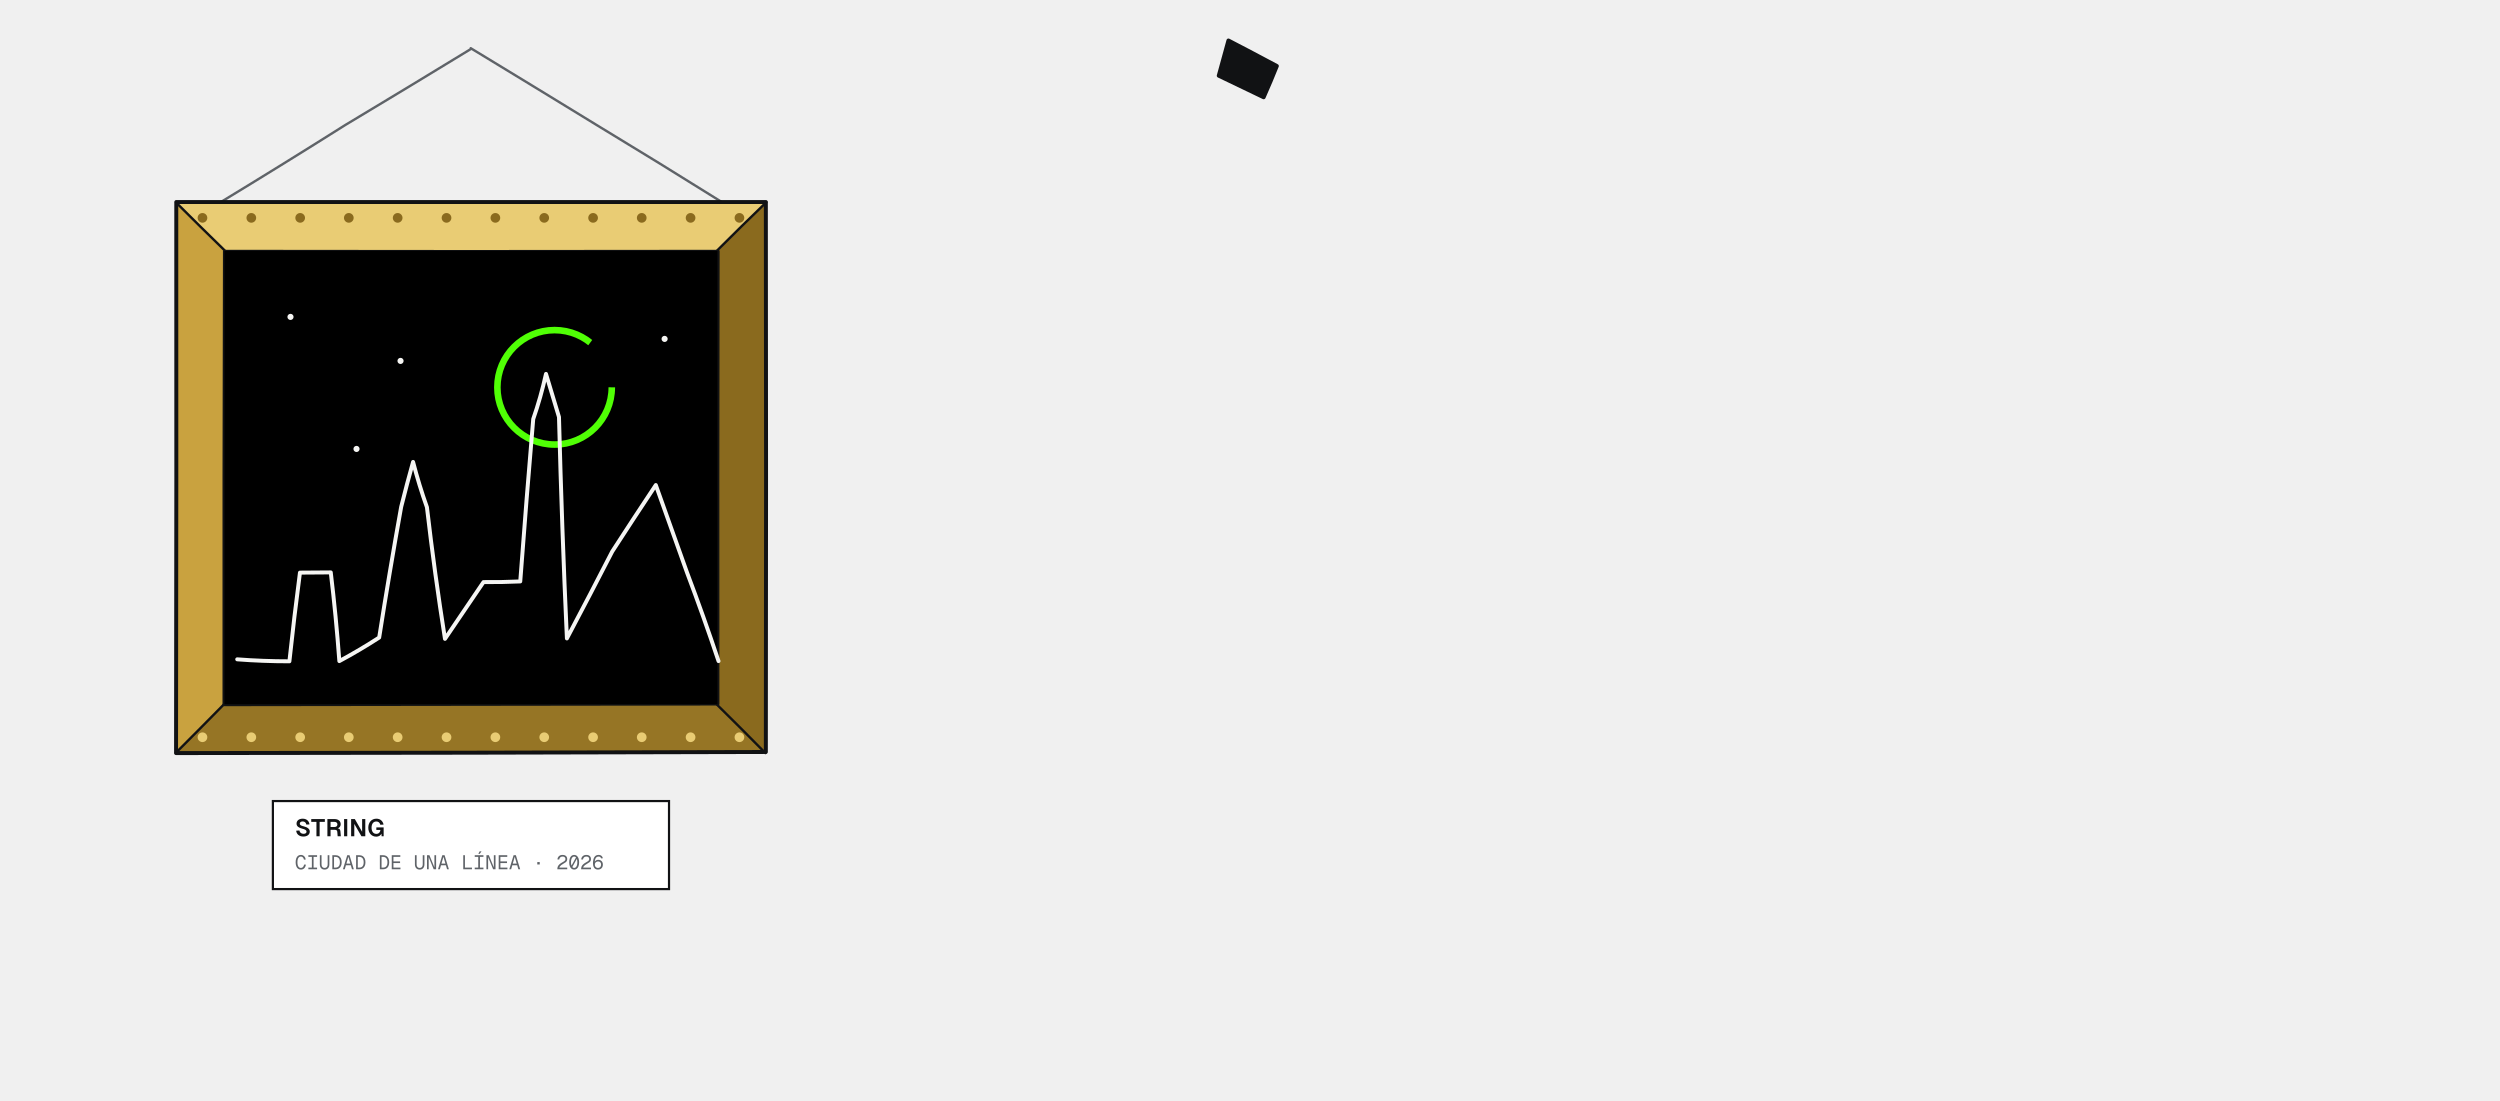
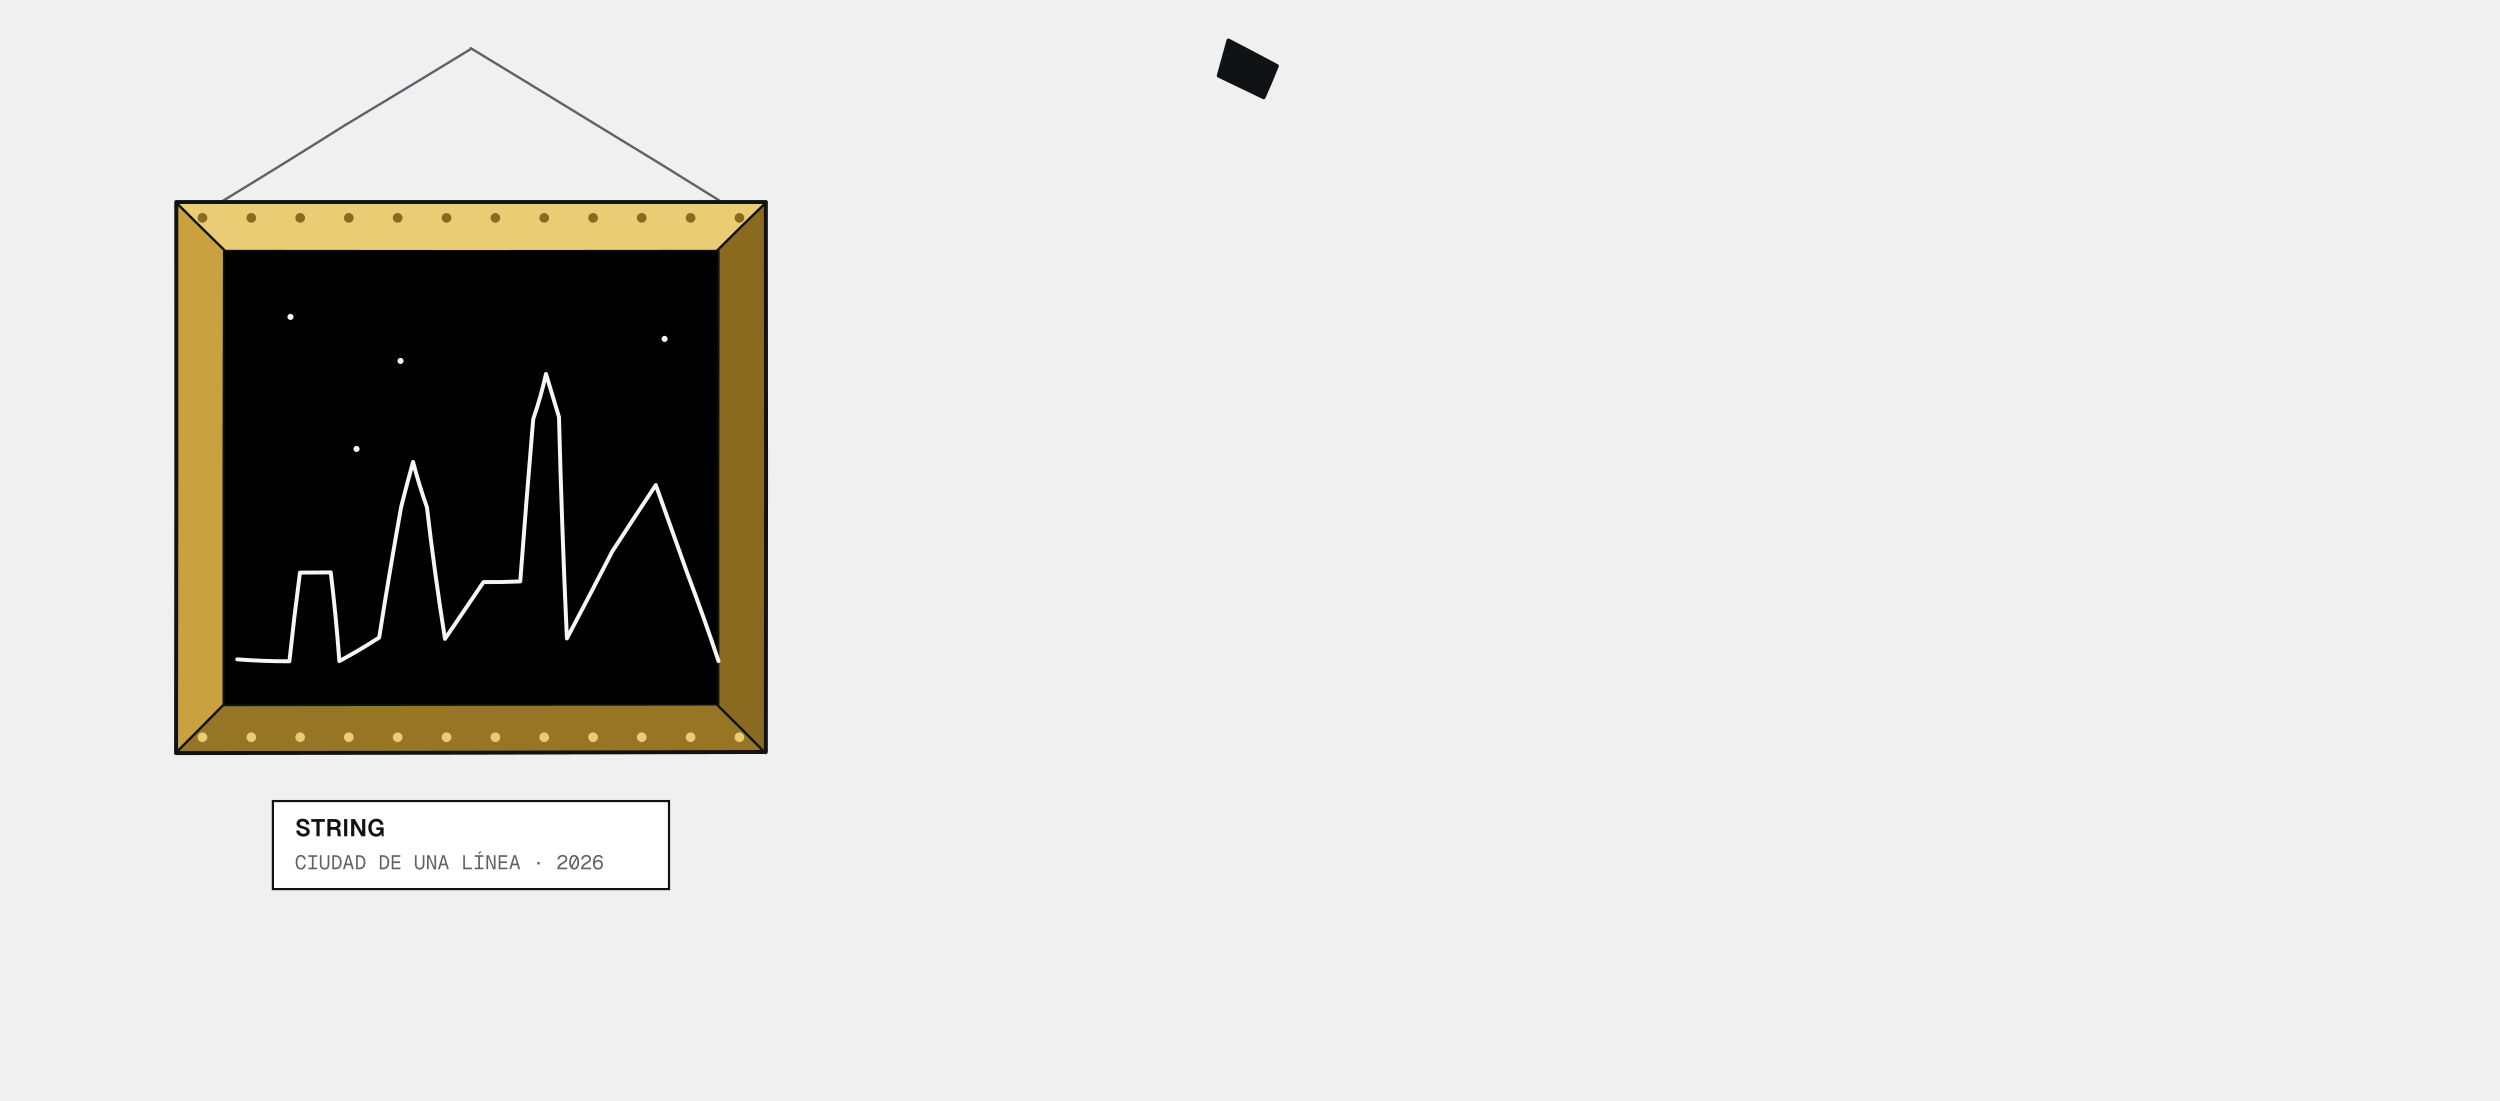
<svg xmlns="http://www.w3.org/2000/svg" width="1136" height="500" viewBox="0 0 1136 500">
  <path fill="none" stroke="#5F6368" stroke-linecap="round" stroke-linejoin="round" stroke-width="1.1" d="M213.9 22.3q-28.3 17.3-57 34.5-28.2 17.8-56.7 35.1m113.7-70q28.5 17.3 57.2 34.9 28.6 17.3 56.7 34.9" />
  <path fill="#C9A23F" d="M80 92h268v250H80Z" />
  <path fill="#8A6A1E" d="m348 92-22 22v206l22 22Z" />
  <path fill="#8A6A1E" d="m80 342 22-22h224l22 22Z" opacity=".8" />
  <path fill="#E9CC74" d="m80 92 22 22h224l22-22Z" />
  <circle cx="92" cy="99" r="2.2" fill="#8A6A1E" />
  <circle cx="114.2" cy="99" r="2.2" fill="#8A6A1E" />
  <circle cx="136.4" cy="99" r="2.2" fill="#8A6A1E" />
  <circle cx="158.5" cy="99" r="2.2" fill="#8A6A1E" />
  <circle cx="180.7" cy="99" r="2.2" fill="#8A6A1E" />
  <circle cx="202.9" cy="99" r="2.2" fill="#8A6A1E" />
  <circle cx="225.1" cy="99" r="2.2" fill="#8A6A1E" />
  <circle cx="247.3" cy="99" r="2.2" fill="#8A6A1E" />
  <circle cx="269.5" cy="99" r="2.2" fill="#8A6A1E" />
  <circle cx="291.6" cy="99" r="2.2" fill="#8A6A1E" />
  <circle cx="313.8" cy="99" r="2.2" fill="#8A6A1E" />
  <circle cx="336" cy="99" r="2.2" fill="#8A6A1E" />
  <circle cx="92" cy="335" r="2.2" fill="#E9CC74" />
  <circle cx="114.2" cy="335" r="2.2" fill="#E9CC74" />
  <circle cx="136.4" cy="335" r="2.2" fill="#E9CC74" />
  <circle cx="158.5" cy="335" r="2.2" fill="#E9CC74" />
  <circle cx="180.7" cy="335" r="2.2" fill="#E9CC74" />
  <circle cx="202.9" cy="335" r="2.2" fill="#E9CC74" />
  <circle cx="225.1" cy="335" r="2.2" fill="#E9CC74" />
  <circle cx="247.3" cy="335" r="2.2" fill="#E9CC74" />
  <circle cx="269.5" cy="335" r="2.2" fill="#E9CC74" />
  <circle cx="291.6" cy="335" r="2.2" fill="#E9CC74" />
  <circle cx="313.8" cy="335" r="2.2" fill="#E9CC74" />
  <circle cx="336" cy="335" r="2.2" fill="#E9CC74" />
  <path fill="none" stroke="#111214" stroke-linecap="round" stroke-linejoin="round" stroke-width="1.8" d="M80.1 91.8H348q.2 125.1 0 249.9-134.2.4-268 .5.2-125.1.1-250.4" />
  <path fill="none" stroke="#111214" stroke-linecap="round" stroke-linejoin="round" stroke-width="1.4" d="M102 114.2q112.3.2 224.3 0-.2 103.1-.1 205.7-112.3.2-224.4.3-.1-103 .2-206" />
  <path fill="none" stroke="#111214" stroke-linecap="round" stroke-linejoin="round" stroke-width="1.1" d="M80 92q11.1 11.1 22.2 21.9m246-22q-11.2 10.8-22.3 21.9m21.9 228.4q-11-11.2-22-22M79.9 342.1Q91 331 102 319.8" />
  <path fill="#000" d="M102 114h224v206H102z" />
-   <circle cx="252" cy="176" r="26" fill="none" stroke="#50FF05" stroke-dasharray="140 30" stroke-width="3" />
  <path fill="none" stroke="#F5F5F3" stroke-linecap="round" stroke-linejoin="round" stroke-width="1.8" d="M107.8 299.6q11.6.9 23.7.9 2.2-20.5 4.8-40.3 6.9-.1 14-.1 2.4 19.9 3.9 40.3 9.3-5 18.1-10.7 4.6-29.3 10-59.4 2.6-10.4 5.4-20.4 2.7 10.5 6.3 20.6 3.5 30.2 8.2 59.8l17.5-25.8q8 .1 16.7-.3 2.8-37.4 5.9-73.8 3.4-9.7 5.8-20.5 2.8 9.4 5.9 19.6 1.3 50.5 3.6 100.6 10.8-20.4 20.6-39.5 9.9-15.3 19.8-30.2 6.9 19.4 14.2 39.8 7.6 20.1 14.3 40.2" />
  <circle cx="132" cy="144" r="1.4" fill="#F5F5F3" />
  <circle cx="182" cy="164" r="1.4" fill="#F5F5F3" />
  <circle cx="302" cy="154" r="1.4" fill="#F5F5F3" />
  <circle cx="162" cy="204" r="1.4" fill="#F5F5F3" />
  <path fill="#FFF" stroke="#111214" stroke-width="1" d="M124 364h180v40H124z" />
  <path fill="#111214" d="m136.05 377.37-1.46.09c.13 1.63 1.42 2.67 3.27 2.67 1.6 0 2.9-.8 2.9-2.27 0-1.24-1.12-1.97-2.75-2.37-.85-.22-1.77-.44-1.79-1.21-.01-.62.54-1.02 1.32-1.02.9 0 1.53.56 1.64 1.42l1.45-.07c-.17-1.54-1.33-2.6-3.07-2.6-1.68 0-2.81.87-2.81 2.26 0 1.26 1.11 1.92 2.66 2.3 1.32.34 1.88.7 1.88 1.35.01.63-.55.96-1.37.96-1.07 0-1.7-.6-1.87-1.51m11.56-5.18h-6.18v1.26h2.36V380h1.45v-6.55h2.37Zm4.43 0h-3.27V380h1.44v-2.95h1.61c.99 0 1.39.23 1.44.9l.17 2.05h1.45l-.2-2.25c-.08-.83-.43-1.24-1.23-1.36a1.86 1.86 0 0 0 1.36-1.85c0-1.49-1.14-2.35-2.77-2.35m-1.83 3.61v-2.35h1.68c.92 0 1.43.42 1.43 1.18 0 .75-.51 1.17-1.43 1.17Zm6.14-3.61V380h1.44v-7.81Zm3.2 0V380h1.44v-5.62l3.25 5.62h1.75v-7.81h-1.44v5.79l-3.31-5.79Zm14.78 7.81v-4.04h-3.32v1.15h1.87c-.1 1.04-.74 1.8-1.87 1.8-1.49 0-2.17-1.24-2.17-2.8 0-1.58.67-2.83 2.17-2.83.96 0 1.58.55 1.8 1.49l1.49-.07c-.36-1.65-1.52-2.69-3.26-2.69-2.3 0-3.69 1.8-3.69 4.1 0 2.28 1.4 4.07 3.63 4.07 1.07 0 1.99-.54 2.34-1.36l.09 1.18Z" />
  <path fill="#5F6368" d="M136.72 395.14q-.77 0-1.3-.4-.53-.41-.8-1.15-.28-.75-.28-1.78 0-1.03.28-1.78.27-.74.8-1.15.53-.41 1.3-.41.84 0 1.44.55.59.55.79 1.54l-.83.06q-.15-.7-.52-1.05-.38-.35-.88-.35-.51 0-.86.3-.35.3-.53.89-.18.58-.18 1.4 0 .82.18 1.4.18.58.53.88.35.3.86.3.56 0 .94-.39.39-.39.53-1.15l.81.04q-.17 1.06-.77 1.66-.6.59-1.51.59m7.36-.14h-3.96v-.76h1.59v-4.87h-1.59v-.76h3.96v.76h-1.59v4.87h1.59zm3.42.14q-1.01 0-1.58-.64-.58-.63-.58-1.73v-4.16h.77v4.16q0 .79.36 1.2.36.42 1.03.42.68 0 1.03-.42.36-.41.36-1.2v-4.16h.77v4.16q0 1.1-.58 1.73-.57.64-1.58.64m5.02-.14h-1.51v-6.39h1.51q.83 0 1.45.37.61.38.95 1.09.34.72.34 1.74 0 1.03-.34 1.74-.34.71-.95 1.08-.62.37-1.45.37m-.74-5.63v4.87h.7q.93 0 1.45-.6.52-.61.52-1.83 0-1.21-.52-1.83-.52-.61-1.45-.61zm4.88 5.63h-.83l1.95-6.39h1.04l1.95 6.39h-.83l-1.64-5.69zm3.13-1.82h-2.97l.27-.75h2.43zm3.53 1.82h-1.51v-6.39h1.51q.83 0 1.45.37.61.38.95 1.09.34.72.34 1.74 0 1.03-.34 1.74-.34.71-.95 1.08-.62.37-1.45.37m-.74-5.63v4.87h.7q.93 0 1.45-.6.52-.61.52-1.83 0-1.21-.52-1.83-.52-.61-1.45-.61zm11.54 5.63h-1.51v-6.39h1.51q.83 0 1.45.37.61.38.95 1.09.34.72.34 1.74 0 1.03-.34 1.74-.34.71-.95 1.08-.62.37-1.45.37m-.74-5.63v4.87h.7q.93 0 1.45-.6.52-.61.52-1.83 0-1.21-.52-1.83-.52-.61-1.45-.61zm8.59 5.63h-3.96v-6.39h3.89v.76h-3.12v2.06h3.01v.74h-3.01v2.07h3.19zm8.73.14q-1.01 0-1.58-.64-.58-.63-.58-1.73v-4.16h.77v4.16q0 .79.36 1.2.36.42 1.03.42.68 0 1.03-.42.36-.41.36-1.2v-4.16h.77v4.16q0 1.1-.58 1.73-.57.64-1.58.64m4.1-.14h-.77v-6.39h1.1l2.4 5.84-.13.03v-5.87h.77V395h-1.1l-2.4-5.84.13-.04zm5.06 0h-.83l1.95-6.39h1.04l1.95 6.39h-.83l-1.64-5.69zm3.13-1.82h-2.97l.27-.75h2.43zm11.47 1.82h-3.96v-6.39h.77v6.03l-.38-.4h3.57zm5.22 0h-3.96v-.76h1.59v-4.87h-1.59v-.76h3.96v.76h-1.59v4.87h1.59zm-1.69-7h-.63l.59-1.15h.85zm3.81 7h-.77v-6.39h1.1l2.4 5.84-.13.03v-5.87h.77V395h-1.1l-2.4-5.84.13-.04zm8.77 0h-3.96v-6.39h3.89v.76h-3.12v2.06h3.01v.74h-3.01v2.07h3.19zm1.69 0h-.83l1.95-6.39h1.04l1.95 6.39h-.83l-1.64-5.69zm3.13-1.82h-2.97l.27-.75h2.43zm9.87-.37h-1.12v-1.1h1.12zm12.49 2.19h-4.5q0-.68.21-1.22.21-.54.75-1.04.53-.49 1.49-1 .44-.23.71-.43.27-.2.4-.42.12-.23.12-.55 0-.34-.14-.58-.15-.25-.43-.39-.28-.15-.71-.15-.67 0-1.06.35-.39.35-.49 1l-.81-.05q.1-.94.72-1.5.61-.55 1.64-.55.66 0 1.13.23.47.23.71.65.25.42.25.97 0 .49-.16.84-.16.36-.55.66-.38.31-1.04.66-.58.31-.97.62-.39.32-.6.61-.2.29-.22.53h3.55zm2.25-.88-.72-.04 2.52-4.59.72.04zm.9 1.02q-.69 0-1.2-.4-.51-.41-.78-1.15-.27-.75-.27-1.78 0-1.03.27-1.78.27-.74.78-1.15.51-.41 1.2-.41.7 0 1.21.41.5.41.77 1.15.27.75.27 1.78 0 1.03-.27 1.78-.27.74-.77 1.15-.51.4-1.21.4m0-.75q.45 0 .77-.32.32-.31.49-.89.18-.58.18-1.37 0-.8-.18-1.38-.17-.58-.49-.89-.32-.32-.77-.32-.44 0-.76.32-.33.31-.5.89-.18.58-.18 1.38 0 .79.18 1.37.17.58.5.89.32.32.76.32m7.65.61h-4.5q0-.68.21-1.22.21-.54.75-1.04.53-.49 1.49-1 .44-.23.71-.43.27-.2.4-.42.12-.23.12-.55 0-.34-.14-.58-.15-.25-.43-.39-.28-.15-.71-.15-.67 0-1.06.35-.39.35-.49 1l-.81-.05q.1-.94.72-1.5.61-.55 1.64-.55.66 0 1.13.23.47.23.71.65.25.42.25.97 0 .49-.16.84-.16.36-.55.66-.38.31-1.04.66-.58.31-.97.62-.39.32-.6.61-.2.29-.22.53h3.55zm3.17.14q-.72 0-1.23-.32-.51-.33-.77-.97-.27-.64-.27-1.55 0-.79.13-1.49.13-.69.42-1.21.3-.53.78-.83.48-.3 1.19-.3.57 0 .96.18.4.19.65.54.24.34.37.79l-.81.07q-.11-.38-.37-.6-.27-.23-.8-.23-.53 0-.91.3-.38.3-.59.91-.21.6-.23 1.51l-.16-.04q.1-.32.35-.59.24-.28.61-.45.36-.16.82-.16.63 0 1.1.27.47.27.73.76.26.49.26 1.15 0 .7-.28 1.21-.29.51-.79.78-.5.27-1.16.27m.02-.75q.63 0 1.01-.4.39-.4.39-1.11 0-.67-.36-1.06-.37-.38-.97-.38-.43 0-.78.17-.34.18-.54.5-.19.33-.19.77 0 .44.17.78.18.34.5.53.33.2.77.2" />
  <path fill="#111214" stroke="#111214" stroke-linecap="round" stroke-linejoin="round" stroke-width="1.8" d="M558.2 18.4q-2.2 8.1-4.4 16l20.4 9.8q3.3-7.4 6-14.2-11-5.9-22-11.6" />
</svg>
